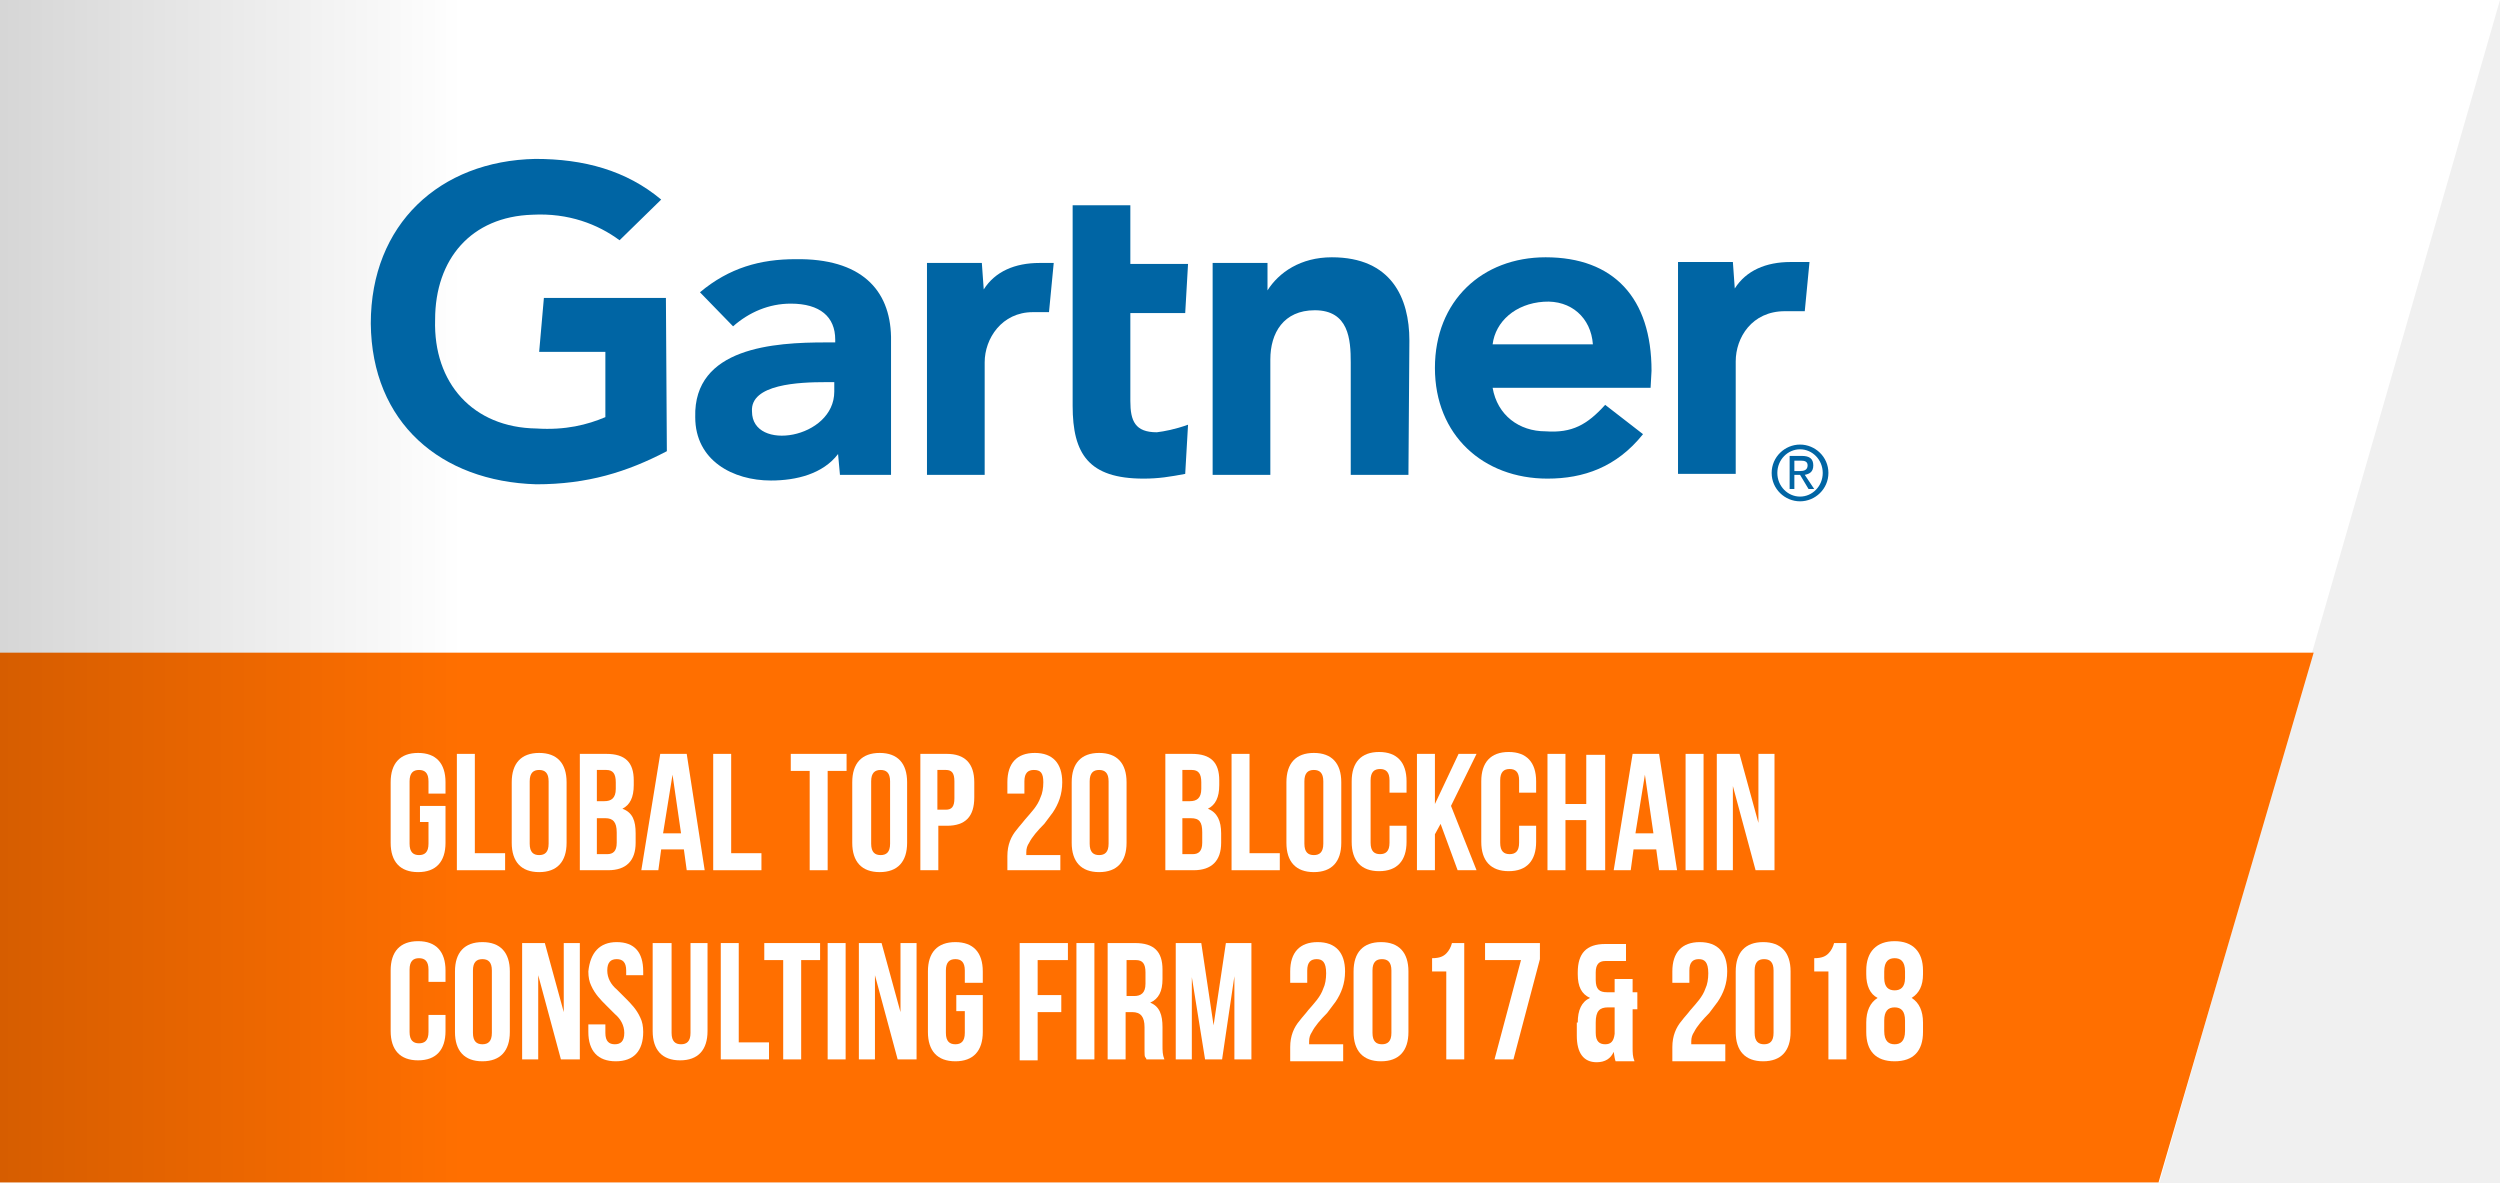
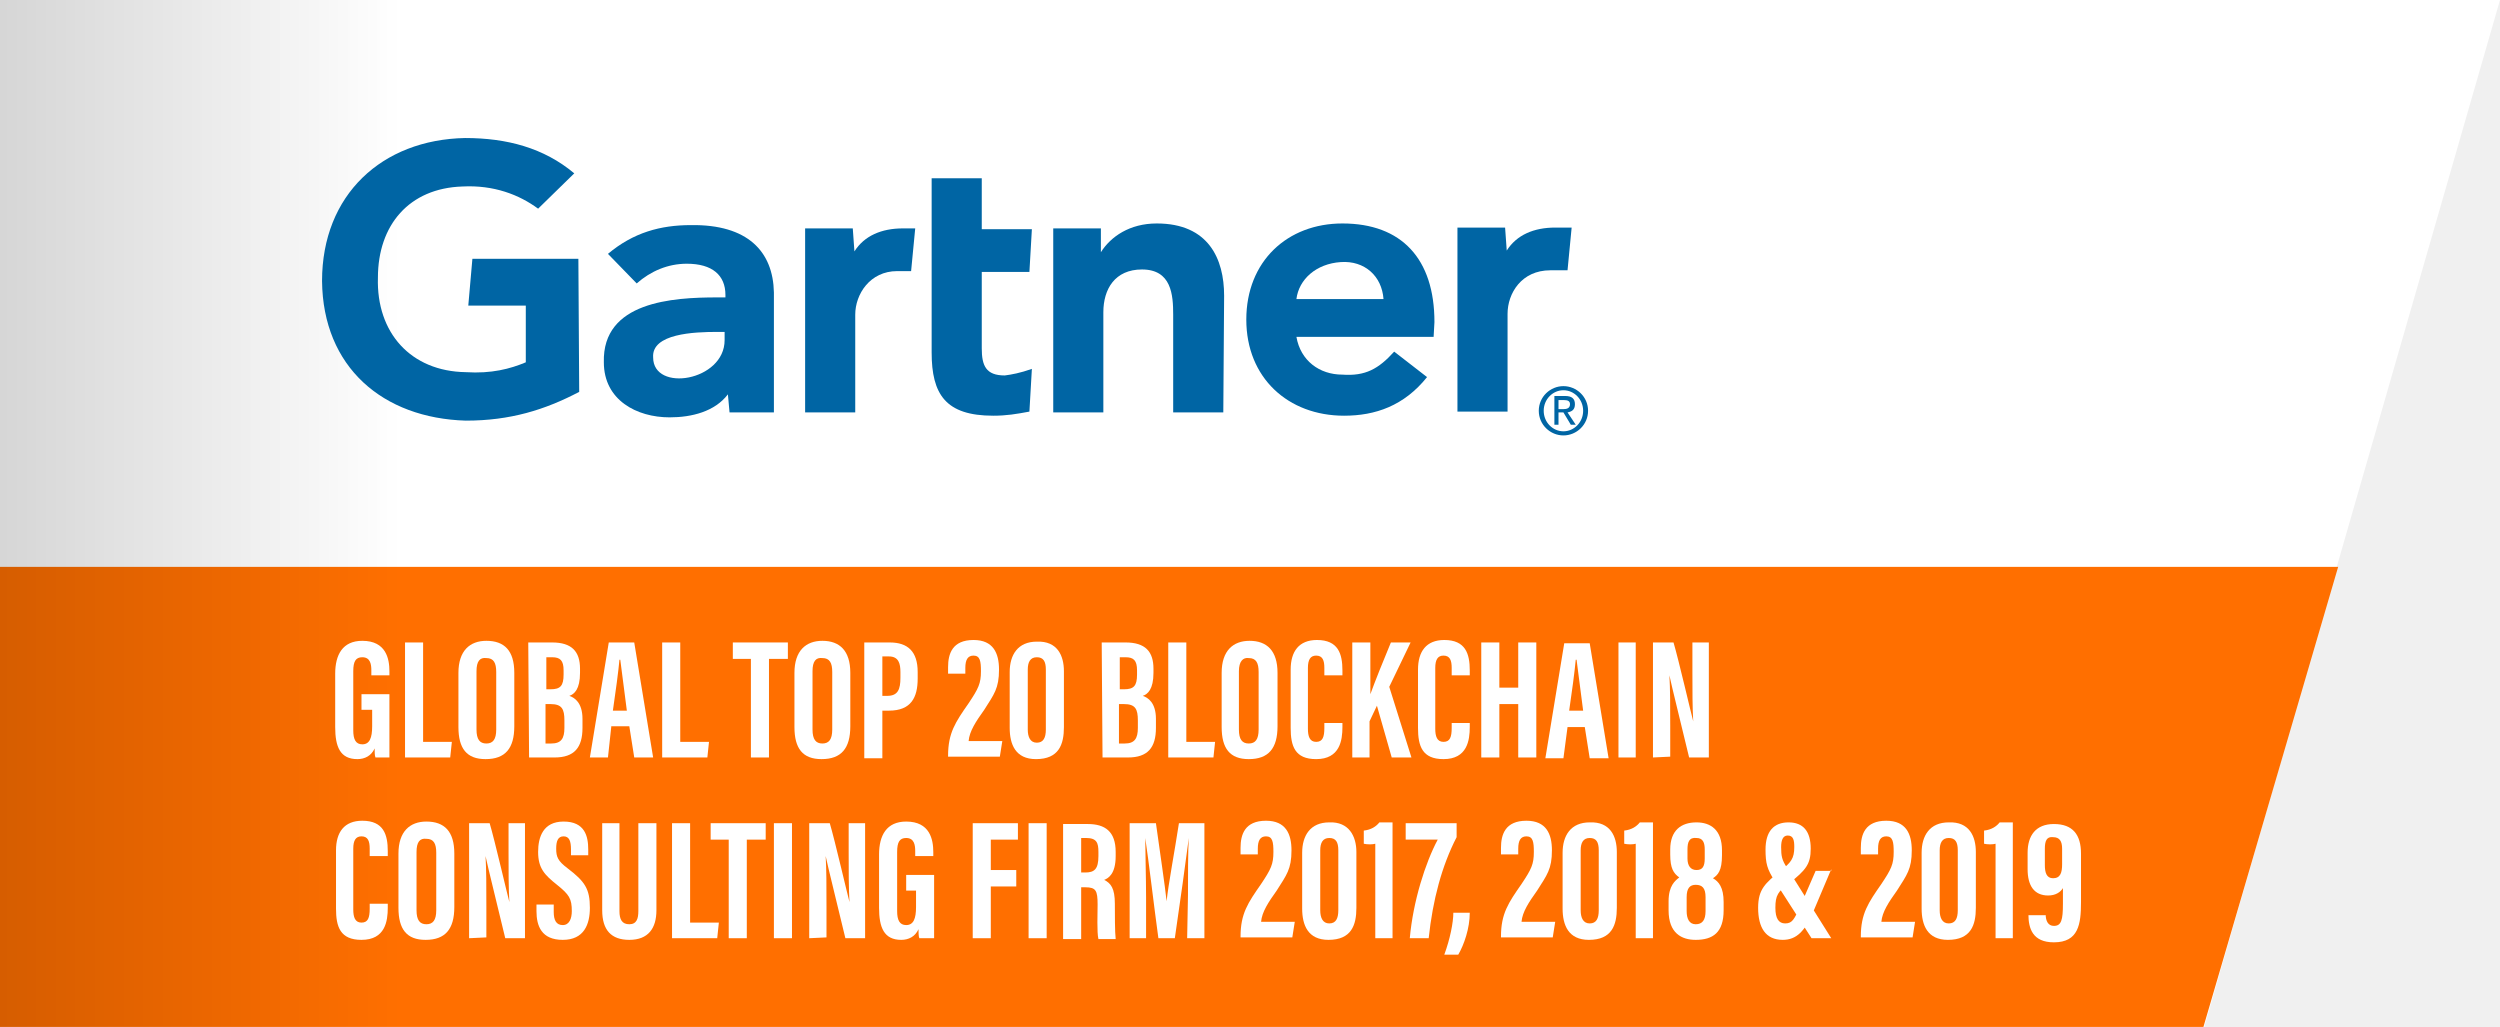
- <svg xmlns="http://www.w3.org/2000/svg" xmlns:xlink="http://www.w3.org/1999/xlink" version="1.1" id="Layer_1" x="0px" y="0px" viewBox="0 0 264.3 125" style="enable-background:new 0 0 264.3 125;" xml:space="preserve">
+ <svg xmlns="http://www.w3.org/2000/svg" version="1.1" id="Layer_1" x="0px" y="0px" viewBox="0 0 304.3 125" style="enable-background:new 0 0 304.3 125;" xml:space="preserve">
  <style type="text/css">
	.st0{fill:#FFFFFF;}
	.st1{fill:#FF6F00;}
	.st2{opacity:0.2;fill:url(#SVGID_1_);enable-background:new    ;}
	.st3{fill:#0065A4;}
- 	.st4{clip-path:url(#SVGID_3_);}
</style>
-   <polygon id="Fill-1" class="st0" points="-11.6,0 -11.6,125 228.3,125 264.3,0 62.3,0 " />
-   <polygon id="Fill-2" class="st1" points="228.2,125 -11.7,125 -11.7,69 244.6,69 " />
-   <linearGradient id="SVGID_1_" gradientUnits="userSpaceOnUse" x1="-11.6" y1="63.39" x2="48.9" y2="63.39" gradientTransform="matrix(1 0 0 -1 0 125.8898)">
+   <polygon id="Fill-1" class="st0" points="-11.6,0 -11.6,125 268.3,125 304.3,0 62.3,0 " />
+   <polygon id="Fill-2" class="st1" points="268.2,125 -11.7,125 -11.7,69 284.6,69 " />
+   <linearGradient id="SVGID_1_" gradientUnits="userSpaceOnUse" x1="-11.6" y1="-890.61" x2="48.9" y2="-890.61" gradientTransform="matrix(1 0 0 -1 0 -828.1102)">
    <stop offset="0" style="stop-color:#000000" />
    <stop offset="1" style="stop-color:#000000;stop-opacity:0" />
  </linearGradient>
-   <rect x="-11.6" y="0" class="st2" width="60.5" height="125" />
+   <rect x="-11.6" class="st2" width="60.5" height="125" />
  <g>
    <path id="Fill-16" class="st3" d="M189.7,49.8v-1.1h0.7c0.4,0,0.7,0.1,0.7,0.5c0,0.5-0.4,0.6-0.8,0.6H189.7z M189.7,50.2h0.6   l0.9,1.5h0.6l-1-1.5c0.5-0.1,0.9-0.3,0.9-1s-0.4-1-1.2-1h-1.3v3.5h0.5V50.2z M190.3,53c1.6,0,3-1.3,3-3s-1.4-3-3-3s-3,1.3-3,3   S188.7,53,190.3,53z M187.9,50c0-1.4,1.1-2.5,2.4-2.5c1.3,0,2.4,1.1,2.4,2.5s-1.1,2.5-2.4,2.5S187.9,51.4,187.9,50z" />
-     <path id="Fill-11" class="st3" d="M191.3,27.7l-0.5,5.2h-2.1c-3.5,0-5.2,2.8-5.2,5.3v11.9h-6.1V27.7h5.8l0.2,2.8   c1.2-1.9,3.3-2.8,5.9-2.8L191.3,27.7z" />
+     <path id="Fill-11" class="st3" d="M191.3,27.7l-0.5,5.2h-2.1c-3.5,0-5.2,2.8-5.2,5.3v11.9h-6.1V27.7h5.8l0.2,2.8   c1.2-1.9,3.3-2.8,5.9-2.8H191.3z" />
    <path id="Fill-12" class="st3" d="M148.9,50.2h-6.1V38.3c0-2.4-0.2-5.5-3.8-5.5c-3.3,0-4.7,2.4-4.7,5.2v12.2h-6.1V27.8h5.8v2.9   c1.2-1.9,3.5-3.5,6.8-3.5c6.3,0,8.2,4.3,8.2,8.8L148.9,50.2z" />
    <path id="Fill-13" class="st3" d="M125.6,44.9l-0.3,5.2c-1.6,0.3-2.8,0.5-4.4,0.5c-5.8,0-7.5-2.6-7.5-7.7V21.7h6.1v6.2h6.1   l-0.3,5.2h-5.8v9.3c0,2.1,0.5,3.3,2.8,3.3C123.1,45.6,124.2,45.4,125.6,44.9" />
-     <path id="Fill-14" class="st3" d="M111.4,27.8l-0.5,5.2h-1.7c-3.3,0-5.1,2.8-5.1,5.3v11.9H98V27.8h5.8l0.2,2.8   c1.2-1.9,3.3-2.8,5.9-2.8L111.4,27.8z" />
+     <path id="Fill-14" class="st3" d="M111.4,27.8l-0.5,5.2h-1.7c-3.3,0-5.1,2.8-5.1,5.3v11.9H98V27.8h5.8l0.2,2.8   c1.2-1.9,3.3-2.8,5.9-2.8H111.4z" />
    <path id="Fill-15" class="st3" d="M70.5,47.7c-4.2,2.2-8.4,3.5-13.8,3.5c-10.1-0.3-17.4-6.5-17.5-17c0-10.5,7.3-17.2,17.4-17.4   c5.1,0,9.6,1.2,13.3,4.3l-4.4,4.3c-2.3-1.7-5.4-2.9-9.2-2.7C49.8,22.9,46,27.4,46,33.8c-0.2,6.7,4,11.4,10.7,11.5   c3.1,0.2,5.4-0.4,7.3-1.2v-6.9h-7l0.5-5.7h12.9L70.5,47.7z" />
    <path id="Fill-16_1_" class="st3" d="M168.4,36.4c-0.2-2.8-2.3-4.7-5.2-4.5c-3,0.2-5.1,2.1-5.4,4.5H168.4z M174.5,41h-16.7   c0.5,2.9,2.8,4.6,5.6,4.6c2.8,0.2,4.4-0.7,6.3-2.8l4,3.1c-2.8,3.5-6.3,4.7-10.1,4.7c-6.8,0-11.9-4.6-11.9-11.7s5-11.7,11.7-11.7   c7.2,0,11.2,4.3,11.2,12L174.5,41z" />
    <path id="Fill-17" class="st3" d="M88.2,40.4h-0.9c-2.8,0-8,0.2-7.8,3.1c0,4.3,8.7,2.9,8.7-2.1L88.2,40.4z M94.2,35.6v14.6h-5.4   L88.6,48c-1.6,2.1-4.4,2.8-7.1,2.8c-4,0-8-2.1-8-6.7c-0.2-7.4,8.4-7.9,13.8-7.9h1v-0.3c0-2.4-1.6-3.8-4.7-3.8   c-2.3,0-4.4,0.9-6.1,2.4L74,30.9c3.1-2.6,6.4-3.5,10.1-3.5C91,27.3,94.1,30.6,94.2,35.6z" />
  </g>
  <g>
-     <defs>
-       <rect id="SVGID_2_" x="40.8" y="77" width="189" height="36" />
-     </defs>
-     <clipPath id="SVGID_3_">
-       <use xlink:href="#SVGID_2_" style="overflow:visible;" />
-     </clipPath>
-     <g class="st4">
-       <path class="st0" d="M44.4,85.2h2.7v3.9c0,2-1,3.1-2.9,3.1c-1.9,0-2.9-1.1-2.9-3.1v-6.4c0-2,1-3.1,2.9-3.1c1.9,0,2.9,1.1,2.9,3.1    v1.2h-1.8v-1.3c0-0.9-0.4-1.2-1-1.2c-0.6,0-1,0.3-1,1.2v6.6c0,0.9,0.4,1.2,1,1.2c0.6,0,1-0.3,1-1.2v-2.3h-0.9V85.2z" />
-       <path class="st0" d="M48.3,79.7h1.9v10.5h3.2V92h-5.1V79.7z" />
-       <path class="st0" d="M54.1,82.7c0-2,1-3.1,2.9-3.1s2.9,1.1,2.9,3.1v6.4c0,2-1,3.1-2.9,3.1s-2.9-1.1-2.9-3.1V82.7z M56,89.2    c0,0.9,0.4,1.2,1,1.2c0.6,0,1-0.3,1-1.2v-6.6c0-0.9-0.4-1.2-1-1.2c-0.6,0-1,0.3-1,1.2V89.2z" />
-       <path class="st0" d="M64.1,79.7c2,0,2.9,0.9,2.9,2.8V83c0,1.3-0.4,2.1-1.2,2.5c1.1,0.4,1.4,1.3,1.4,2.6v1c0,1.9-1,2.9-2.9,2.9h-3    V79.7H64.1z M63.1,81.5v3.2h0.8c0.7,0,1.2-0.3,1.2-1.3v-0.7c0-0.9-0.3-1.3-1-1.3H63.1z M63.1,86.5v3.8h1.1c0.6,0,1-0.3,1-1.2V88    c0-1.1-0.4-1.5-1.2-1.5H63.1z" />
-       <path class="st0" d="M74.5,92h-1.9l-0.3-2.2h-2.4L69.6,92h-1.8l2-12.3h2.8L74.5,92z M70.1,88.1H72l-0.9-6.2L70.1,88.1z" />
-       <path class="st0" d="M75.4,79.7h1.9v10.5h3.2V92h-5.1V79.7z" />
-       <path class="st0" d="M83.5,79.7h6v1.8h-2V92h-1.9V81.5h-2V79.7z" />
-       <path class="st0" d="M90.1,82.7c0-2,1-3.1,2.9-3.1s2.9,1.1,2.9,3.1v6.4c0,2-1,3.1-2.9,3.1s-2.9-1.1-2.9-3.1V82.7z M92.1,89.2    c0,0.9,0.4,1.2,1,1.2c0.6,0,1-0.3,1-1.2v-6.6c0-0.9-0.4-1.2-1-1.2c-0.6,0-1,0.3-1,1.2V89.2z" />
-       <path class="st0" d="M100.1,79.7c1.9,0,2.9,1,2.9,3v1.6c0,2-0.9,3-2.9,3h-0.9V92h-1.9V79.7H100.1z M99.1,81.5v4.1h0.9    c0.6,0,0.9-0.3,0.9-1.2v-1.8c0-0.9-0.3-1.2-0.9-1.2H99.1z" />
-       <path class="st0" d="M109.3,81.4c-0.6,0-1,0.3-1,1.2v1.3h-1.8v-1.2c0-2,1-3.1,2.9-3.1s2.9,1.1,2.9,3.1c0,1.3-0.4,2.3-1,3.2    c-0.3,0.4-0.6,0.8-0.9,1.2c-0.7,0.7-1.3,1.4-1.6,2c-0.2,0.3-0.3,0.6-0.3,1c0,0.1,0,0.2,0,0.3h3.6V92h-5.6v-1.5    c0-1.2,0.4-2.1,1-2.8c0.3-0.4,0.6-0.7,0.9-1.1c0.6-0.7,1.3-1.4,1.6-2.3c0.2-0.4,0.3-1,0.3-1.6C110.3,81.7,110,81.4,109.3,81.4z" />
-       <path class="st0" d="M113.3,82.7c0-2,1-3.1,2.9-3.1s2.9,1.1,2.9,3.1v6.4c0,2-1,3.1-2.9,3.1s-2.9-1.1-2.9-3.1V82.7z M115.2,89.2    c0,0.9,0.4,1.2,1,1.2c0.6,0,1-0.3,1-1.2v-6.6c0-0.9-0.4-1.2-1-1.2c-0.6,0-1,0.3-1,1.2V89.2z" />
-       <path class="st0" d="M126,79.7c2,0,2.9,0.9,2.9,2.8V83c0,1.3-0.4,2.1-1.2,2.5c1,0.4,1.4,1.3,1.4,2.6v1c0,1.9-1,2.9-2.9,2.9h-3    V79.7H126z M125,81.5v3.2h0.8c0.7,0,1.2-0.3,1.2-1.3v-0.7c0-0.9-0.3-1.3-1-1.3H125z M125,86.5v3.8h1.1c0.6,0,1-0.3,1-1.2V88    c0-1.1-0.3-1.5-1.2-1.5H125z" />
-       <path class="st0" d="M130.2,79.7h1.9v10.5h3.2V92h-5.1V79.7z" />
-       <path class="st0" d="M136,82.7c0-2,1-3.1,2.9-3.1c1.9,0,2.9,1.1,2.9,3.1v6.4c0,2-1,3.1-2.9,3.1c-1.9,0-2.9-1.1-2.9-3.1V82.7z     M137.9,89.2c0,0.9,0.4,1.2,1,1.2c0.6,0,1-0.3,1-1.2v-6.6c0-0.9-0.4-1.2-1-1.2c-0.6,0-1,0.3-1,1.2V89.2z" />
-       <path class="st0" d="M148.7,87.4v1.6c0,2-1,3.1-2.9,3.1c-1.9,0-2.9-1.1-2.9-3.1v-6.4c0-2,1-3.1,2.9-3.1c1.9,0,2.9,1.1,2.9,3.1v1.2    h-1.8v-1.3c0-0.9-0.4-1.2-1-1.2c-0.6,0-1,0.3-1,1.2v6.6c0,0.9,0.4,1.2,1,1.2c0.6,0,1-0.3,1-1.2v-1.8H148.7z" />
-     </g>
-     <g class="st4">
-       <path class="st0" d="M152.3,87.1l-0.6,1.1V92h-1.9V79.7h1.9v5.3l2.5-5.3h1.9l-2.7,5.5l2.7,6.8h-2L152.3,87.1z" />
-     </g>
-     <g class="st4">
-       <path class="st0" d="M162.4,87.4v1.6c0,2-1,3.1-2.9,3.1c-1.9,0-2.9-1.1-2.9-3.1v-6.4c0-2,1-3.1,2.9-3.1c1.9,0,2.9,1.1,2.9,3.1v1.2    h-1.8v-1.3c0-0.9-0.4-1.2-1-1.2c-0.6,0-1,0.3-1,1.2v6.6c0,0.9,0.4,1.2,1,1.2c0.6,0,1-0.3,1-1.2v-1.8H162.4z" />
-       <path class="st0" d="M165.5,92h-1.9V79.7h1.9V85h2.2v-5.2h2V92h-2v-5.3h-2.2V92z" />
-       <path class="st0" d="M177.3,92h-1.9l-0.3-2.2h-2.4l-0.3,2.2h-1.8l2-12.3h2.8L177.3,92z M172.9,88.1h1.9l-0.9-6.2L172.9,88.1z" />
-       <path class="st0" d="M178.2,79.7h1.9V92h-1.9V79.7z" />
-       <path class="st0" d="M183.2,83.1V92h-1.7V79.7h2.4l2,7.3v-7.3h1.7V92h-2L183.2,83.1z" />
-     </g>
-     <g class="st4">
-       <path class="st0" d="M47.1,107.4v1.6c0,2-1,3.1-2.9,3.1c-1.9,0-2.9-1.1-2.9-3.1v-6.4c0-2,1-3.1,2.9-3.1c1.9,0,2.9,1.1,2.9,3.1v1.2    h-1.8v-1.3c0-0.9-0.4-1.2-1-1.2c-0.6,0-1,0.3-1,1.2v6.6c0,0.9,0.4,1.2,1,1.2c0.6,0,1-0.3,1-1.2v-1.8H47.1z" />
-       <path class="st0" d="M48.1,102.7c0-2,1-3.1,2.9-3.1s2.9,1.1,2.9,3.1v6.4c0,2-1,3.1-2.9,3.1s-2.9-1.1-2.9-3.1V102.7z M50,109.2    c0,0.9,0.4,1.2,1,1.2c0.6,0,1-0.3,1-1.2v-6.6c0-0.9-0.4-1.2-1-1.2c-0.6,0-1,0.3-1,1.2V109.2z" />
-       <path class="st0" d="M56.9,103.1v8.9h-1.7V99.7h2.4l2,7.3v-7.3h1.7V112h-2L56.9,103.1z" />
-       <path class="st0" d="M65.2,99.6c1.9,0,2.8,1.1,2.8,3.1v0.4h-1.8v-0.5c0-0.9-0.4-1.2-1-1.2c-0.6,0-1,0.3-1,1.2c0,0.8,0.4,1.5,1,2    c0.3,0.3,0.6,0.6,0.9,0.9c0.6,0.6,1.2,1.2,1.6,2.1c0.2,0.4,0.3,0.9,0.3,1.5c0,2-1,3.1-2.9,3.1c-1.9,0-2.9-1.1-2.9-3.1v-0.8h1.8    v0.9c0,0.9,0.4,1.2,1,1.2c0.6,0,1-0.3,1-1.2c0-0.8-0.4-1.5-1-2c-0.3-0.3-0.6-0.6-0.9-0.9c-0.6-0.6-1.2-1.2-1.6-2.1    c-0.2-0.4-0.3-0.9-0.3-1.5C62.4,100.7,63.4,99.6,65.2,99.6z" />
-       <path class="st0" d="M71,99.7v9.5c0,0.9,0.4,1.2,1,1.2c0.6,0,1-0.3,1-1.2v-9.5h1.8v9.3c0,2-1,3.1-2.9,3.1s-2.9-1.1-2.9-3.1v-9.3    H71z" />
-       <path class="st0" d="M76.2,99.7h1.9v10.5h3.2v1.8h-5.1V99.7z" />
-       <path class="st0" d="M80.7,99.7h6v1.8h-2V112h-1.9v-10.5h-2V99.7z" />
-       <path class="st0" d="M87.5,99.7h1.9V112h-1.9V99.7z" />
-       <path class="st0" d="M92.5,103.1v8.9h-1.7V99.7h2.4l2,7.3v-7.3h1.7V112h-2L92.5,103.1z" />
-       <path class="st0" d="M101.2,105.2h2.7v3.9c0,2-1,3.1-2.9,3.1c-1.9,0-2.9-1.1-2.9-3.1v-6.4c0-2,1-3.1,2.9-3.1    c1.9,0,2.9,1.1,2.9,3.1v1.2H102v-1.3c0-0.9-0.4-1.2-1-1.2c-0.6,0-1,0.3-1,1.2v6.6c0,0.9,0.4,1.2,1,1.2c0.6,0,1-0.3,1-1.2v-2.3    h-0.9V105.2z" />
-       <path class="st0" d="M109.7,105.2h2.5v1.8h-2.5v5.1h-1.9V99.7h5.1v1.8h-3.2V105.2z" />
-       <path class="st0" d="M113.8,99.7h1.9V112h-1.9V99.7z" />
-       <path class="st0" d="M121.2,112c0-0.1-0.1-0.2-0.1-0.2c-0.1-0.1-0.1-0.3-0.1-0.7c0-0.2,0-0.4,0-0.6v-1.9c0-1.1-0.4-1.6-1.3-1.6    h-0.7v5h-1.9V99.7h2.9c2,0,2.9,0.9,2.9,2.8v1c0,1.3-0.4,2.1-1.3,2.5c1,0.4,1.3,1.3,1.3,2.6v1.9c0,0.6,0,1,0.2,1.5H121.2z     M119.1,101.5v3.8h0.8c0.7,0,1.2-0.3,1.2-1.3v-1.2c0-0.9-0.3-1.3-1-1.3H119.1z" />
-       <path class="st0" d="M128.3,108.4l1.3-8.7h2.7V112h-1.8v-8.8l-1.3,8.8h-1.8l-1.4-8.7v8.7h-1.7V99.7h2.7L128.3,108.4z" />
-       <path class="st0" d="M139.2,101.4c-0.6,0-1,0.3-1,1.2v1.3h-1.8v-1.2c0-2,1-3.1,2.9-3.1c1.9,0,2.9,1.1,2.9,3.1c0,1.3-0.4,2.3-1,3.2    c-0.3,0.4-0.6,0.8-0.9,1.2c-0.7,0.7-1.3,1.4-1.6,2c-0.2,0.3-0.3,0.6-0.3,1c0,0.1,0,0.2,0,0.3h3.6v1.8h-5.6v-1.5    c0-1.2,0.4-2.1,1-2.8c0.3-0.4,0.6-0.7,0.9-1.1c0.6-0.7,1.3-1.4,1.6-2.3c0.2-0.4,0.3-1,0.3-1.6    C140.2,101.7,139.8,101.4,139.2,101.4z" />
-       <path class="st0" d="M143.1,102.7c0-2,1-3.1,2.9-3.1c1.9,0,2.9,1.1,2.9,3.1v6.4c0,2-1,3.1-2.9,3.1c-1.9,0-2.9-1.1-2.9-3.1V102.7z     M145.1,109.2c0,0.9,0.4,1.2,1,1.2c0.6,0,1-0.3,1-1.2v-6.6c0-0.9-0.4-1.2-1-1.2c-0.6,0-1,0.3-1,1.2V109.2z" />
-       <path class="st0" d="M151.4,101.3c0.8,0,1.2-0.2,1.5-0.5s0.5-0.7,0.6-1.1h1.3V112h-1.9v-9.3h-1.5V101.3z" />
-       <path class="st0" d="M162.8,99.7v1.7L160,112H158l2.8-10.5H157v-1.8H162.8z" />
-       <path class="st0" d="M166.8,108.1c0-1.3,0.4-2.2,1.3-2.6c-0.9-0.4-1.3-1.2-1.3-2.5v-0.2c0-2,0.9-3,2.9-3h2.2v1.8h-2.2    c-0.6,0-1,0.3-1,1.2v0.8c0,1,0.4,1.3,1.2,1.3h0.8v-1.4h1.9v1.4h0.5v1.8h-0.5v4c0,0.6,0,1,0.2,1.5h-2c-0.1-0.3-0.1-0.4-0.2-1    c-0.3,0.7-0.9,1.1-1.8,1.1c-1.4,0-2.1-1-2.1-2.8V108.1z M168.7,109.2c0,0.9,0.4,1.2,1,1.2c0.6,0,0.9-0.3,1-1.1v-2.8H170    c-0.9,0-1.3,0.4-1.3,1.6V109.2z" />
-       <path class="st0" d="M179.6,101.4c-0.6,0-1,0.3-1,1.2v1.3h-1.8v-1.2c0-2,1-3.1,2.9-3.1c1.9,0,2.9,1.1,2.9,3.1c0,1.3-0.4,2.3-1,3.2    c-0.3,0.4-0.6,0.8-0.9,1.2c-0.7,0.7-1.3,1.4-1.6,2c-0.2,0.3-0.3,0.6-0.3,1c0,0.1,0,0.2,0,0.3h3.6v1.8h-5.6v-1.5    c0-1.2,0.4-2.1,1-2.8c0.3-0.4,0.6-0.7,0.9-1.1c0.6-0.7,1.3-1.4,1.6-2.3c0.2-0.4,0.3-1,0.3-1.6    C180.6,101.7,180.2,101.4,179.6,101.4z" />
-       <path class="st0" d="M183.5,102.7c0-2,1-3.1,2.9-3.1c1.9,0,2.9,1.1,2.9,3.1v6.4c0,2-1,3.1-2.9,3.1c-1.9,0-2.9-1.1-2.9-3.1V102.7z     M185.5,109.2c0,0.9,0.4,1.2,1,1.2c0.6,0,1-0.3,1-1.2v-6.6c0-0.9-0.4-1.2-1-1.2c-0.6,0-1,0.3-1,1.2V109.2z" />
-       <path class="st0" d="M191.8,101.3c0.8,0,1.2-0.2,1.5-0.5c0.3-0.3,0.5-0.7,0.6-1.1h1.3V112h-1.9v-9.3h-1.5V101.3z" />
-       <path class="st0" d="M203.3,109.1c0,2-1,3.1-3,3.1s-3-1.1-3-3.1v-1c0-1.2,0.4-2.1,1.2-2.6c-0.8-0.4-1.2-1.3-1.2-2.5v-0.4    c0-2,1.1-3.1,3-3.1s3,1.1,3,3.1v0.4c0,1.2-0.4,2-1.2,2.5c0.8,0.5,1.2,1.4,1.2,2.6V109.1z M199.2,103.4c0,1,0.5,1.3,1.1,1.3    c0.6,0,1.1-0.3,1.1-1.3v-0.7c0-1.1-0.5-1.4-1.1-1.4s-1.1,0.3-1.1,1.4V103.4z M199.2,109c0,1.1,0.5,1.4,1.1,1.4s1.1-0.3,1.1-1.4    v-1.1c0-1-0.4-1.4-1.1-1.4s-1.1,0.4-1.1,1.4V109z" />
-     </g>
+     <path class="st0" d="M47.4,92.2h-1.7c-0.1-0.2-0.1-0.8-0.1-1.1c-0.4,0.9-1.2,1.3-2.1,1.3c-2.1,0-2.7-1.5-2.7-3.9V82   c0-2.3,0.9-4,3.3-4c2.9,0,3.3,2.2,3.3,3.7v0.5h-2.2v-0.6c0-0.7-0.1-1.6-1.1-1.6c-0.8,0-1.1,0.5-1.1,1.7v7.2c0,1.1,0.3,1.7,1.1,1.7   c0.9,0,1.2-0.8,1.2-2.2v-2H44v-1.9h3.4V92.2z" />
+     <path class="st0" d="M49.3,78.2h2.2v12.1H55l-0.2,1.9h-5.5V78.2z" />
+     <path class="st0" d="M62.6,81.9v6.5c0,2.7-1.1,4-3.5,4c-2.3,0-3.3-1.3-3.3-3.9v-6.6c0-2.7,1.4-3.9,3.4-3.9   C61.4,78,62.6,79.2,62.6,81.9z M58,81.7v7.1c0,1.2,0.4,1.7,1.2,1.7s1.2-0.5,1.2-1.7v-7c0-1.1-0.3-1.7-1.2-1.7   C58.4,80,58,80.5,58,81.7z" />
+     <path class="st0" d="M64.3,78.2h2.9c2.4,0,3.4,1.1,3.4,3.2v0.5c0,2-0.7,2.6-1.3,2.8c0.6,0.2,1.6,0.8,1.6,2.8v1.1   c0,2.4-1,3.6-3.4,3.6h-3.1L64.3,78.2L64.3,78.2z M67,83.9c1.2,0,1.6-0.4,1.6-1.8v-0.5c0-1.2-0.4-1.6-1.4-1.6h-0.7v3.9H67z    M66.4,90.5h0.7c1.2,0,1.6-0.6,1.6-1.9v-0.9c0-1.4-0.3-2-1.7-2h-0.6V90.5z" />
+     <path class="st0" d="M74.4,88.5L74,92.2h-2.2l2.3-14h3.1l2.3,14h-2.3l-0.6-3.8h-2.2V88.5z M76.3,86.5c-0.3-2.4-0.6-4.6-0.8-6.2   h-0.1c-0.1,1.2-0.5,4.2-0.8,6.2H76.3z" />
+     <path class="st0" d="M80.6,78.2h2.2v12.1h3.5l-0.2,1.9h-5.5V78.2z" />
+     <path class="st0" d="M91.5,80.2h-2.3v-2h6.7v2h-2.3v12h-2.2v-12H91.5z" />
+     <path class="st0" d="M103.5,81.9v6.5c0,2.7-1.1,4-3.5,4c-2.3,0-3.3-1.3-3.3-3.9v-6.6c0-2.7,1.4-3.9,3.4-3.9   C102.2,78,103.5,79.2,103.5,81.9z M98.9,81.7v7.1c0,1.2,0.4,1.7,1.2,1.7c0.8,0,1.2-0.5,1.2-1.7v-7c0-1.1-0.3-1.7-1.2-1.7   C99.3,80,98.9,80.5,98.9,81.7z" />
+     <path class="st0" d="M105.2,78.2h3.1c2.2,0,3.4,1.1,3.4,3.6v0.8c0,2.3-0.8,3.9-3.5,3.9h-0.8v5.8h-2.2V78.2z M107.4,84.7h0.6   c1.3,0,1.6-0.8,1.6-2.2v-0.7c0-1-0.2-1.9-1.4-1.9h-0.8C107.4,79.9,107.4,84.7,107.4,84.7z" />
+     <path class="st0" d="M115.4,92.2V92c0-2.8,0.9-4.1,2.5-6.4c1.2-1.8,1.5-2.4,1.5-3.9c0-1.2-0.1-1.9-0.9-1.9c-0.7,0-1,0.5-1,1.5V82   h-2.1v-0.8c0-1.6,0.5-3.3,3.1-3.3c2.4,0,3.1,1.6,3.1,3.6c0,2.3-0.6,3-1.8,4.9c-1,1.4-1.8,2.6-1.9,3.8h4.1l-0.3,1.9h-6.3V92.2z" />
+     <path class="st0" d="M129.5,81.7v6.8c0,2.1-0.6,3.9-3.4,3.9c-2.5,0-3.2-1.8-3.2-3.8v-6.8c0-2.1,1-3.7,3.3-3.7   C128.7,78,129.5,79.8,129.5,81.7z M125.1,81.5v7.3c0,0.9,0.3,1.6,1.1,1.6c0.8,0,1.1-0.6,1.1-1.6v-7.3c0-1-0.3-1.5-1.1-1.5   S125.1,80.6,125.1,81.5z" />
+     <path class="st0" d="M134.1,78.2h2.9c2.4,0,3.4,1.1,3.4,3.2v0.5c0,2-0.7,2.6-1.3,2.8c0.6,0.2,1.6,0.8,1.6,2.8v1.1   c0,2.4-1,3.6-3.4,3.6h-3.1L134.1,78.2L134.1,78.2z M136.8,83.9c1.2,0,1.6-0.4,1.6-1.8v-0.5c0-1.2-0.4-1.6-1.4-1.6h-0.7v3.9H136.8z    M136.2,90.5h0.7c1.2,0,1.6-0.6,1.6-1.9v-0.9c0-1.4-0.3-2-1.7-2h-0.6V90.5z" />
+     <path class="st0" d="M142.2,78.2h2.2v12.1h3.5l-0.2,1.9h-5.5V78.2z" />
+     <path class="st0" d="M155.5,81.9v6.5c0,2.7-1.1,4-3.5,4c-2.3,0-3.3-1.3-3.3-3.9v-6.6c0-2.7,1.4-3.9,3.4-3.9   C154.2,78,155.5,79.2,155.5,81.9z M150.8,81.7v7.1c0,1.2,0.4,1.7,1.2,1.7s1.2-0.5,1.2-1.7v-7c0-1.1-0.3-1.7-1.2-1.7   C151.3,80,150.8,80.5,150.8,81.7z" />
+     <path class="st0" d="M163.4,88v0.5c0,1.6-0.3,3.9-3.2,3.9c-2.6,0-3.1-1.6-3.1-3.8v-7.1c0-2.2,1-3.6,3.2-3.6c2.6,0,3.1,1.7,3.1,3.7   v0.6h-2.2v-0.9c0-0.9-0.2-1.5-1-1.5c-0.7,0-1,0.5-1,1.5v7.4c0,0.9,0.2,1.6,1,1.6s1-0.6,1-1.7V88H163.4z" />
+     <path class="st0" d="M164.7,78.2h2.1v6.3l0,0c0.5-1.4,1.7-4.4,2.5-6.3h2.4l-2.6,5.4l2.7,8.6h-2.4l-1.8-6.3l-0.9,1.9v4.4h-2.1v-14   H164.7z" />
+     <path class="st0" d="M178.9,88v0.5c0,1.6-0.3,3.9-3.2,3.9c-2.6,0-3.1-1.6-3.1-3.8v-7.1c0-2.2,1-3.6,3.2-3.6c2.6,0,3.1,1.7,3.1,3.7   v0.6h-2.2v-0.9c0-0.9-0.2-1.5-1-1.5c-0.7,0-1,0.5-1,1.5v7.4c0,0.9,0.2,1.6,1,1.6s1-0.6,1-1.7V88H178.9z" />
+     <path class="st0" d="M180.3,78.2h2.2v5.5h2.3v-5.5h2.2v14h-2.2v-6.5h-2.3v6.5h-2.2V78.2z" />
+     <path class="st0" d="M190.8,88.5l-0.5,3.8h-2.2l2.3-14h3.1l2.3,14h-2.3l-0.6-3.8H190.8z M192.7,86.5c-0.3-2.4-0.6-4.6-0.8-6.2h-0.1   c-0.1,1.2-0.5,4.2-0.8,6.2H192.7z" />
+     <path class="st0" d="M199.1,78.2v14H197v-14H199.1z" />
+     <path class="st0" d="M201.2,92.2v-14h2.5c0.6,2,2.2,8.9,2.4,9.6l0,0c-0.1-1.7-0.1-3.7-0.1-6v-3.6h2v14h-2.4   c-0.4-1.7-2.3-9.4-2.4-10l0,0c0.1,1.7,0.1,3.6,0.1,6.1v3.8L201.2,92.2L201.2,92.2z" />
+     <path class="st0" d="M47.2,110v0.5c0,1.6-0.3,3.9-3.2,3.9c-2.6,0-3.1-1.6-3.1-3.8v-7.1c0-2.2,1-3.6,3.2-3.6c2.6,0,3.1,1.7,3.1,3.7   v0.6H45v-0.9c0-0.9-0.2-1.5-1-1.5c-0.7,0-1,0.5-1,1.5v7.4c0,0.9,0.2,1.6,1,1.6s1-0.6,1-1.7V110H47.2z" />
+     <path class="st0" d="M55.3,103.9v6.5c0,2.7-1.1,4-3.5,4c-2.3,0-3.3-1.3-3.3-3.9v-6.6c0-2.7,1.4-3.9,3.4-3.9   C54.1,100,55.3,101.2,55.3,103.9z M50.7,103.7v7.1c0,1.2,0.4,1.7,1.2,1.7s1.2-0.5,1.2-1.7v-7c0-1.1-0.3-1.7-1.2-1.7   C51.1,102,50.7,102.5,50.7,103.7z" />
+     <path class="st0" d="M57.1,114.2v-14h2.5c0.6,2,2.2,8.9,2.4,9.6l0,0c-0.1-1.7-0.1-3.7-0.1-6v-3.6h2v14h-2.4   c-0.4-1.7-2.3-9.4-2.4-10l0,0c0.1,1.7,0.1,3.6,0.1,6.1v3.8L57.1,114.2L57.1,114.2z" />
+     <path class="st0" d="M67.4,110.1v0.9c0,1,0.3,1.6,1.1,1.6c0.8,0,1.1-0.8,1.1-1.7c0-1.5-0.3-2-1.8-3.2s-2.3-2-2.3-4   c0-1.8,0.6-3.7,3.1-3.7c2.6,0,3,1.8,3,3.4v0.7h-2.1v-0.7c0-1-0.2-1.6-0.9-1.6c-0.7,0-0.9,0.6-0.9,1.5c0,1,0.2,1.5,1.4,2.4   c2.1,1.6,2.7,2.5,2.7,4.8c0,2-0.7,3.9-3.3,3.9c-2.6,0-3.2-1.7-3.2-3.5v-0.8L67.4,110.1L67.4,110.1z" />
+     <path class="st0" d="M75.4,100.2v10.7c0,1,0.3,1.6,1.2,1.6c0.9,0,1.1-0.7,1.1-1.6v-10.7h2.2v10.6c0,2.2-1,3.6-3.3,3.6   c-2.2,0-3.3-1.2-3.3-3.6v-10.6H75.4z" />
+     <path class="st0" d="M81.8,100.2H84v12.1h3.5l-0.2,1.9h-5.5V100.2z" />
+     <path class="st0" d="M88.8,102.2h-2.3v-2h6.7v2h-2.3v12h-2.2v-12H88.8z" />
+     <path class="st0" d="M96.4,100.2v14h-2.2v-14H96.4z" />
+     <path class="st0" d="M98.5,114.2v-14h2.5c0.6,2,2.2,8.9,2.4,9.6l0,0c-0.1-1.7-0.1-3.7-0.1-6v-3.6h2v14h-2.4   c-0.4-1.7-2.3-9.4-2.4-10l0,0c0.1,1.7,0.1,3.6,0.1,6.1v3.8L98.5,114.2L98.5,114.2z" />
+     <path class="st0" d="M113.6,114.2h-1.7c-0.1-0.2-0.1-0.8-0.1-1.1c-0.4,0.9-1.2,1.3-2.1,1.3c-2.1,0-2.7-1.5-2.7-3.9V104   c0-2.3,0.9-4,3.3-4c2.9,0,3.3,2.2,3.3,3.7v0.5h-2.2v-0.6c0-0.7-0.1-1.6-1.1-1.6c-0.8,0-1.1,0.5-1.1,1.7v7.2c0,1.1,0.3,1.7,1.1,1.7   c0.9,0,1.2-0.8,1.2-2.2v-2h-1.2v-1.9h3.4v7.7H113.6z" />
+     <path class="st0" d="M118.4,100.2h5.5v2h-3.3v3.7h3.1v2h-3.1v6.3h-2.2V100.2z" />
+     <path class="st0" d="M127.4,100.2v14h-2.2v-14H127.4z" />
+     <path class="st0" d="M131.6,108v6.3h-2.2v-14h3c2.1,0,3.4,0.9,3.4,3.4v0.5c0,2.2-0.9,2.7-1.4,2.9c0.8,0.4,1.3,1,1.3,2.9   c0,1.2,0,3.5,0.1,4.3h-2.1c-0.2-0.8-0.1-3.2-0.1-4.2c0-1.7-0.2-2.1-1.5-2.1L131.6,108L131.6,108z M131.6,106.2h0.5   c1.1,0,1.6-0.4,1.6-2v-0.5c0-1.1-0.2-1.7-1.5-1.7h-0.6V106.2z" />
+     <path class="st0" d="M144.6,109c0-2.4,0-5.4,0.1-7l0,0c-0.3,2.4-1.1,8.1-1.7,12.2h-2c-0.5-3.6-1.2-9.6-1.6-12.2l0,0   c0,1.6,0.1,4.8,0.1,7.2v5h-2v-14h3.2c0.5,3.6,1.1,7.6,1.3,9.5l0,0c0.2-2,1-6.2,1.5-9.5h3.1v14h-2.1L144.6,109L144.6,109z" />
+     <path class="st0" d="M151,114.2V114c0-2.8,0.9-4.1,2.5-6.4c1.2-1.8,1.5-2.4,1.5-3.9c0-1.2-0.1-1.9-0.9-1.9c-0.7,0-1,0.5-1,1.5v0.7   H151v-0.8c0-1.6,0.5-3.3,3.1-3.3c2.4,0,3.1,1.6,3.1,3.6c0,2.3-0.6,3-1.8,4.9c-1,1.4-1.8,2.6-1.9,3.8h4.1l-0.3,1.9H151V114.2z" />
+     <path class="st0" d="M165.1,103.7v6.8c0,2.1-0.6,3.9-3.4,3.9c-2.5,0-3.2-1.8-3.2-3.8v-6.8c0-2.1,1-3.7,3.3-3.7   C164.2,100,165.1,101.8,165.1,103.7z M160.7,103.5v7.3c0,0.9,0.3,1.6,1.1,1.6s1.1-0.6,1.1-1.6v-7.3c0-1-0.3-1.5-1.1-1.5   S160.7,102.6,160.7,103.5z" />
+     <path class="st0" d="M167.4,114.2v-11.5c-0.3,0.1-1,0.1-1.4,0v-1.6c0.9-0.1,1.5-0.5,1.9-1h1.6v14.1H167.4z" />
+     <path class="st0" d="M177.3,100.2v1.7c-1.8,3.5-2.9,7.6-3.4,12.3h-2.3c0.4-4.5,1.9-9.2,3.4-12h-3.9v-2H177.3z" />
+     <path class="st0" d="M175.8,116.2c0.7-1.9,1.1-3.9,1.1-5.1h2c0,1.9-0.7,3.9-1.4,5.1H175.8z" />
+     <path class="st0" d="M182.7,114.2V114c0-2.8,0.9-4.1,2.5-6.4c1.2-1.8,1.5-2.4,1.5-3.9c0-1.2-0.1-1.9-0.9-1.9c-0.7,0-1,0.5-1,1.5   v0.7h-2.1v-0.8c0-1.6,0.5-3.3,3.1-3.3c2.4,0,3.1,1.6,3.1,3.6c0,2.3-0.6,3-1.8,4.9c-1,1.4-1.8,2.6-1.9,3.8h4.1l-0.3,1.9h-6.3V114.2z   " />
+     <path class="st0" d="M196.8,103.7v6.8c0,2.1-0.6,3.9-3.4,3.9c-2.5,0-3.2-1.8-3.2-3.8v-6.8c0-2.1,1-3.7,3.3-3.7   C196,100,196.8,101.8,196.8,103.7z M192.4,103.5v7.3c0,0.9,0.3,1.6,1.1,1.6s1.1-0.6,1.1-1.6v-7.3c0-1-0.3-1.5-1.1-1.5   S192.4,102.6,192.4,103.5z" />
+     <path class="st0" d="M199.1,114.2v-11.5c-0.3,0.1-1,0.1-1.4,0v-1.6c0.9-0.1,1.5-0.5,1.9-1h1.6v14.1H199.1z" />
+     <path class="st0" d="M203.1,110.8v-1.1c0-1.9,0.8-2.5,1.3-2.9c-0.7-0.5-1.1-1.1-1.1-2.8v-0.6c0-2.3,1.3-3.3,3.2-3.3   c1.7,0,3.1,0.9,3.1,3.4v0.6c0,1.9-0.5,2.4-1.1,2.8c0.7,0.4,1.3,1.1,1.3,2.9v1c0,2.7-1.3,3.6-3.4,3.6   C204.7,114.4,203.1,113.6,203.1,110.8z M207.6,110.9v-1.7c0-1.1-0.4-1.5-1.2-1.5c-0.7,0-1.1,0.4-1.1,1.5v1.7c0,0.9,0.3,1.6,1.1,1.6   C207.2,112.5,207.6,112,207.6,110.9z M205.4,103.4v1.1c0,0.9,0.4,1.4,1.1,1.4c0.7,0,1-0.4,1-1.4v-1.1c0-0.8-0.2-1.4-1-1.4   C205.6,101.9,205.4,102.5,205.4,103.4z" />
+     <path class="st0" d="M222.9,105.8l-2.2,5.2c-1,2.3-2,3.4-3.7,3.4c-2.1,0-3-1.5-3-3.9c0-2.3,0.9-3,2.7-4.5c1.3-1,1.7-1.5,1.7-2.9   c0-0.8-0.1-1.4-0.8-1.4c-0.6,0-0.8,0.6-0.8,1.4c0,1.1,0.1,1.6,0.7,2.5l5.4,8.6h-2.4l-4.5-7c-0.9-1.4-1.1-2.1-1.1-3.8   c0-2.2,1-3.3,2.8-3.3s2.7,1.1,2.7,3.2c0,1.9-0.6,2.6-2.6,4.2c-1.4,1-1.7,1.5-1.7,3c0,1.3,0.4,1.9,1.2,1.9c0.9,0,1.1-0.6,1.7-1.8   l2-4.6h1.9V105.8z" />
+     <path class="st0" d="M226.5,114.2V114c0-2.8,0.9-4.1,2.5-6.4c1.2-1.8,1.5-2.4,1.5-3.9c0-1.2-0.1-1.9-0.9-1.9c-0.7,0-1,0.5-1,1.5   v0.7h-2.1v-0.8c0-1.6,0.5-3.3,3.1-3.3c2.4,0,3.1,1.6,3.1,3.6c0,2.3-0.6,3-1.8,4.9c-1,1.4-1.8,2.6-1.9,3.8h4.1l-0.3,1.9h-6.3V114.2z   " />
+     <path class="st0" d="M240.5,103.7v6.8c0,2.1-0.6,3.9-3.4,3.9c-2.5,0-3.2-1.8-3.2-3.8v-6.8c0-2.1,1-3.7,3.3-3.7   C239.7,100,240.5,101.8,240.5,103.7z M236.1,103.5v7.3c0,0.9,0.3,1.6,1.1,1.6s1.1-0.6,1.1-1.6v-7.3c0-1-0.3-1.5-1.1-1.5   C236.4,102,236.1,102.6,236.1,103.5z" />
+     <path class="st0" d="M242.9,114.2v-11.5c-0.3,0.1-1,0.1-1.4,0v-1.6c0.9-0.1,1.5-0.5,1.9-1h1.6v14.1H242.9z" />
+     <path class="st0" d="M249,111.1v0.2c0,0.8,0.3,1.4,1,1.4c0.9,0,1.1-0.7,1.1-2.7v-1.9c-0.3,0.5-0.9,0.9-1.8,0.9   c-1.7,0-2.5-1.2-2.5-3.2v-2c0-2.1,1-3.5,3.2-3.5c2.3,0,3.3,1.3,3.3,3.6v5.9c0,2.7-0.3,4.9-3.3,4.9c-2.6,0-3.1-1.7-3.1-3.4v0.1h2.1   V111.1z M248.9,103.3v2c0,0.9,0.2,1.6,1,1.6c0.9,0,1.1-0.7,1.1-1.7v-1.9c0-0.9-0.3-1.4-1.1-1.4   C249.1,101.8,248.9,102.4,248.9,103.3z" />
  </g>
</svg>
